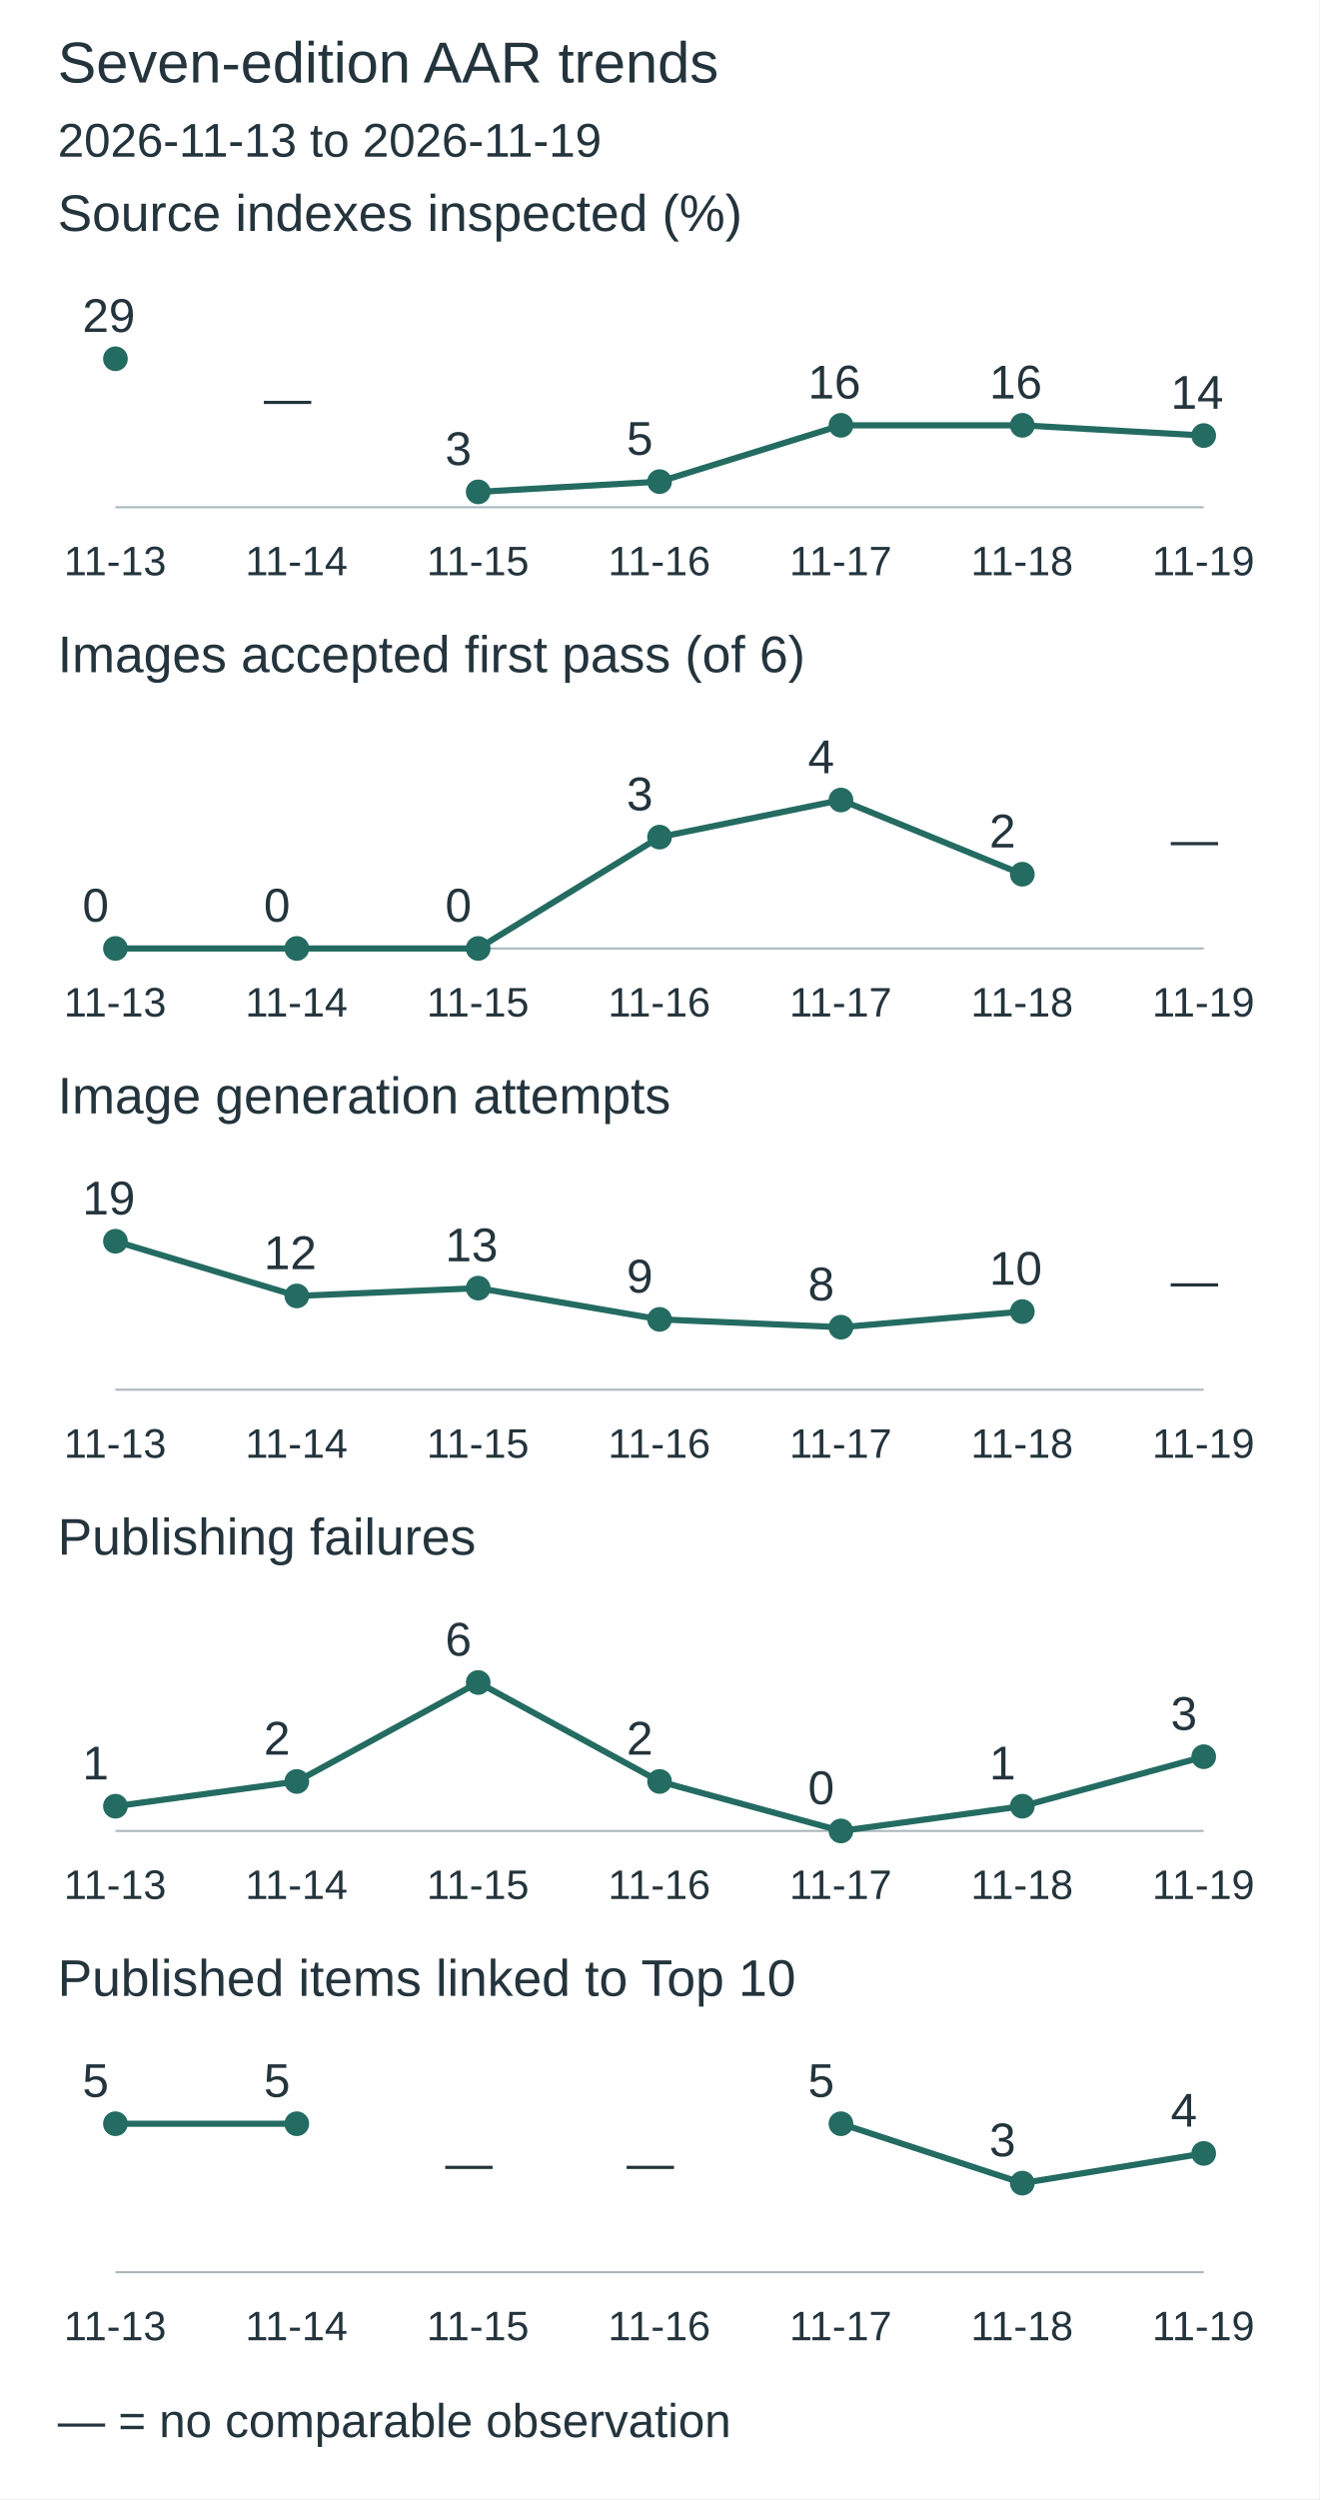
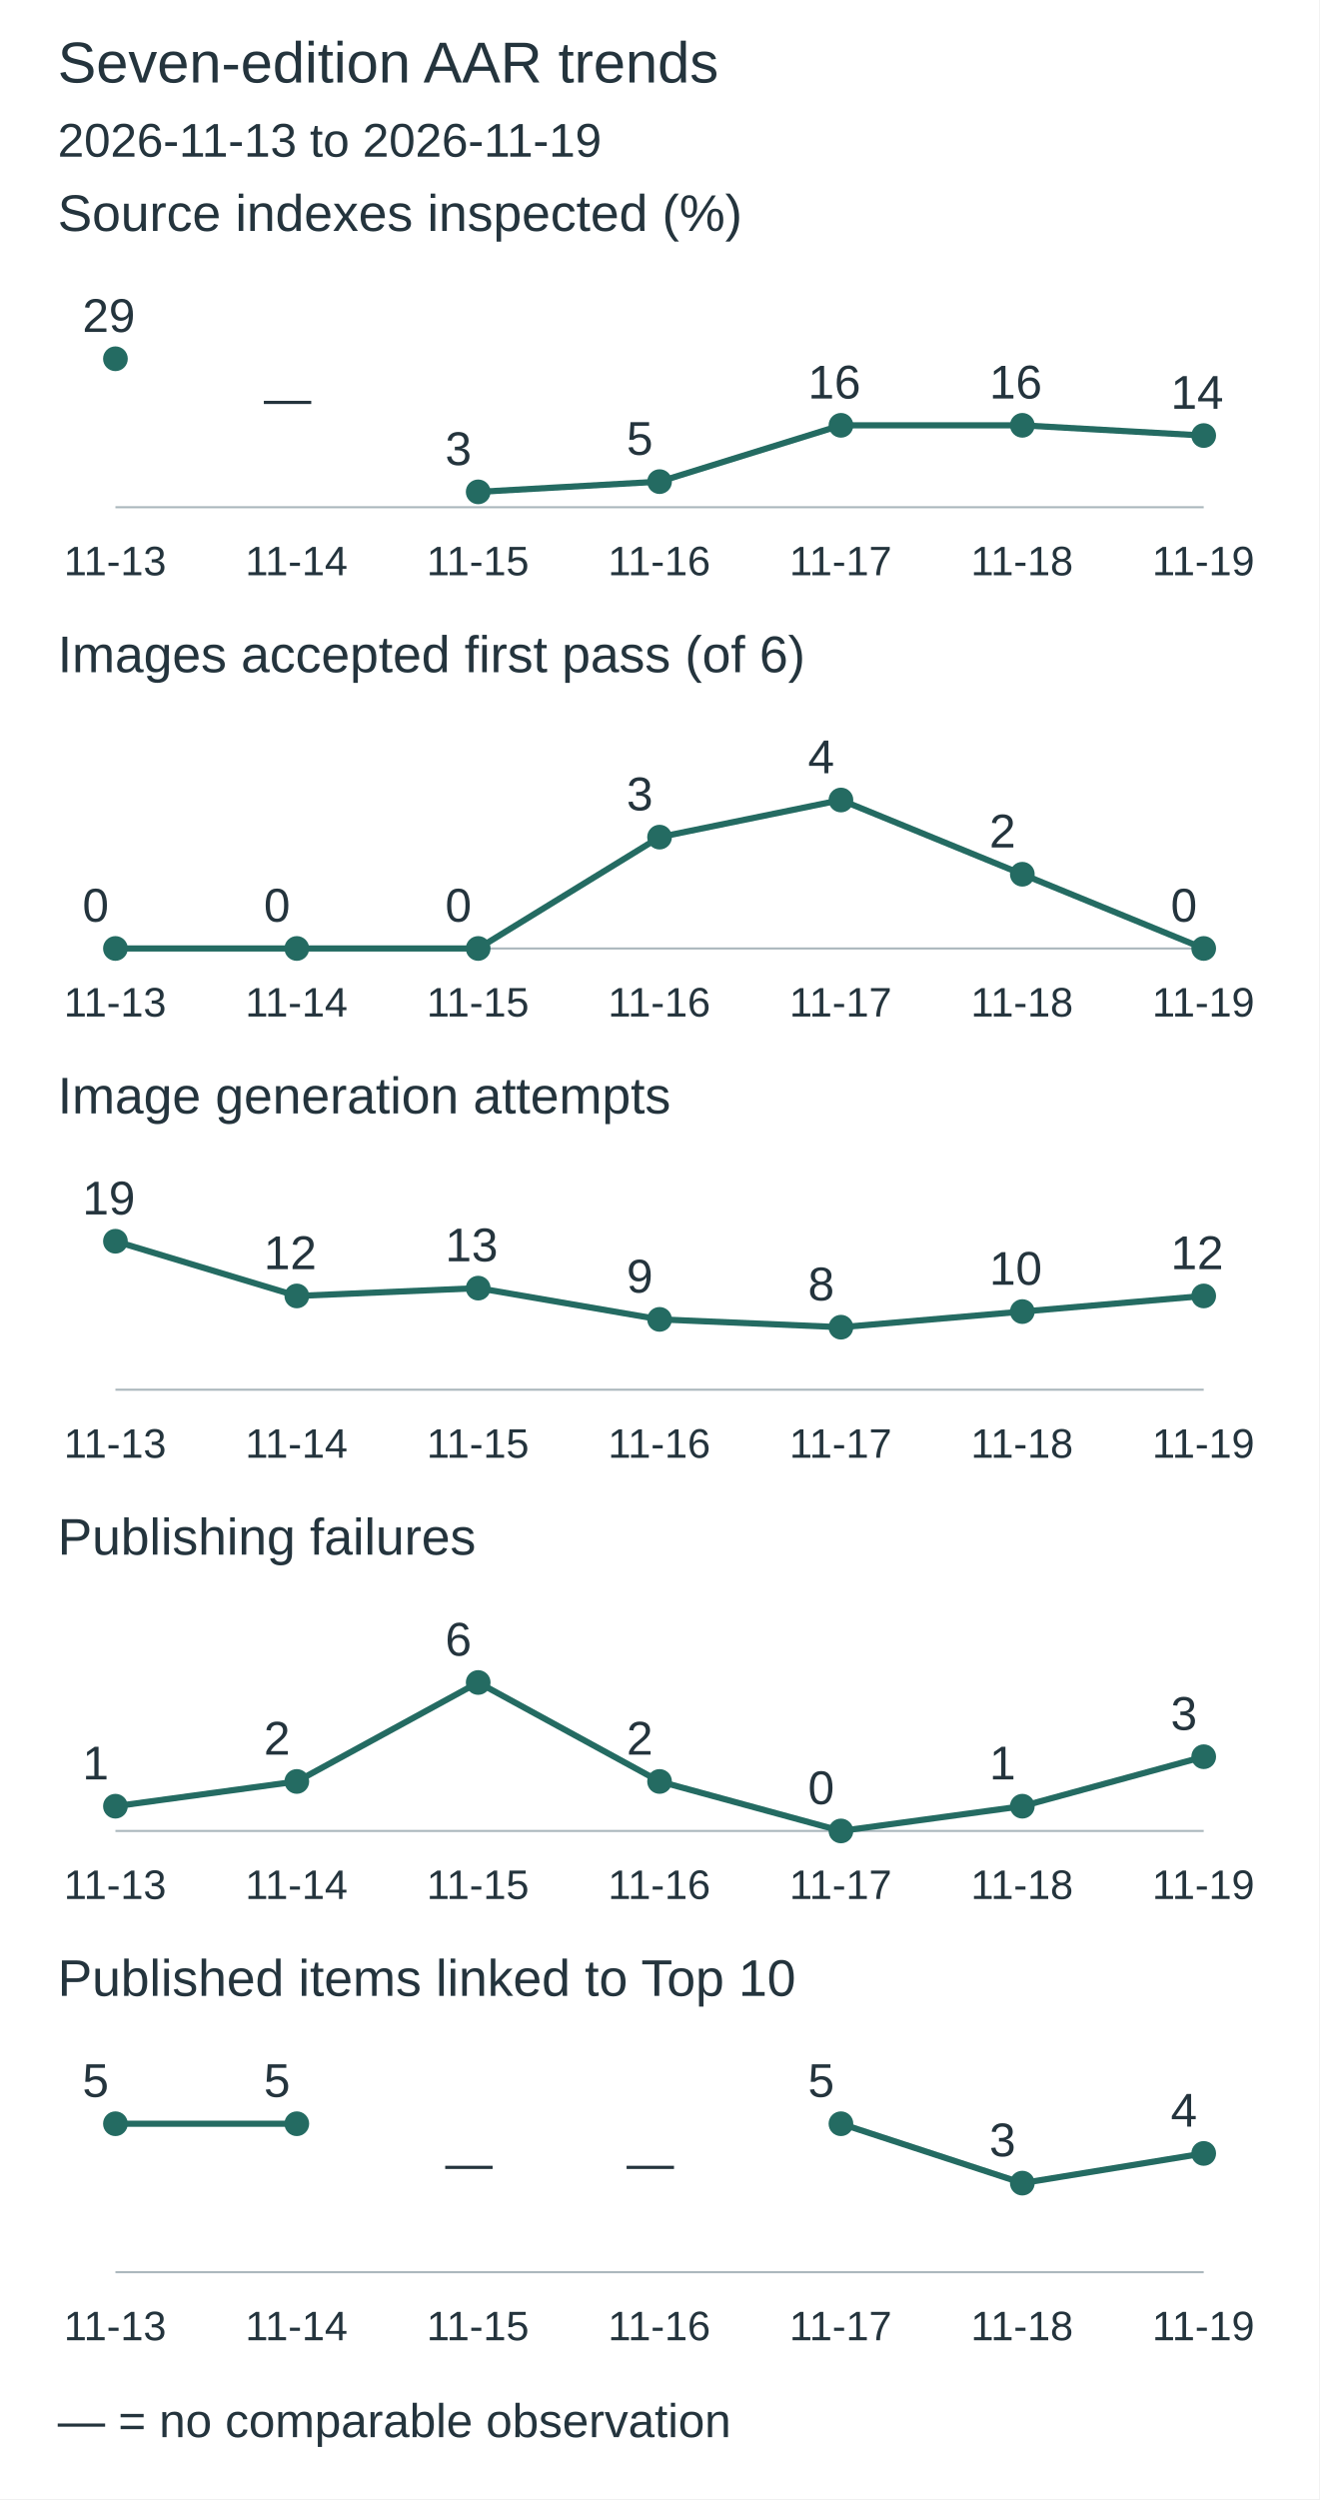
<svg xmlns="http://www.w3.org/2000/svg" width="640" height="1212" viewBox="0 0 640 1212" role="img" aria-label="Seven-edition AAR trends">
  <rect width="640" height="1212" fill="white" />
  <g font-family="Arial,sans-serif" fill="#24343d">
    <text x="28" y="40" font-size="28">Seven-edition AAR trends</text>
    <text x="28" y="76" font-size="23">2026-11-13 to 2026-11-19</text>
    <text x="28" y="112" font-size="25">Source indexes inspected (%)</text>
    <line x1="56" x2="584" y1="246" y2="246" stroke="#aab6bc" />
    <circle cx="56" cy="174" r="6" fill="#246b62" />
    <text x="40" y="161" font-size="23">29</text>
    <text x="31" y="279" font-size="20">11-13</text>
    <text x="128" y="201" font-size="23">—</text>
    <text x="119" y="279" font-size="20">11-14</text>
    <circle cx="232" cy="238.552" r="6" fill="#246b62" />
    <text x="216" y="225.552" font-size="23">3</text>
    <text x="207" y="279" font-size="20">11-15</text>
    <line x1="232" y1="238.552" x2="320" y2="233.586" stroke="#246b62" stroke-width="3" />
    <circle cx="320" cy="233.586" r="6" fill="#246b62" />
    <text x="304" y="220.586" font-size="23">5</text>
    <text x="295" y="279" font-size="20">11-16</text>
    <line x1="320" y1="233.586" x2="408" y2="206.276" stroke="#246b62" stroke-width="3" />
    <circle cx="408" cy="206.276" r="6" fill="#246b62" />
    <text x="392" y="193.276" font-size="23">16</text>
    <text x="383" y="279" font-size="20">11-17</text>
    <line x1="408" y1="206.276" x2="496" y2="206.276" stroke="#246b62" stroke-width="3" />
    <circle cx="496" cy="206.276" r="6" fill="#246b62" />
    <text x="480" y="193.276" font-size="23">16</text>
    <text x="471" y="279" font-size="20">11-18</text>
    <line x1="496" y1="206.276" x2="584" y2="211.241" stroke="#246b62" stroke-width="3" />
    <circle cx="584" cy="211.241" r="6" fill="#246b62" />
    <text x="568" y="198.241" font-size="23">14</text>
    <text x="559" y="279" font-size="20">11-19</text>
    <text x="28" y="326" font-size="25">Images accepted first pass (of 6)</text>
    <line x1="56" x2="584" y1="460" y2="460" stroke="#aab6bc" />
    <circle cx="56" cy="460" r="6" fill="#246b62" />
    <text x="40" y="447" font-size="23">0</text>
    <text x="31" y="493" font-size="20">11-13</text>
    <line x1="56" y1="460" x2="144" y2="460" stroke="#246b62" stroke-width="3" />
    <circle cx="144" cy="460" r="6" fill="#246b62" />
    <text x="128" y="447" font-size="23">0</text>
    <text x="119" y="493" font-size="20">11-14</text>
    <line x1="144" y1="460" x2="232" y2="460" stroke="#246b62" stroke-width="3" />
    <circle cx="232" cy="460" r="6" fill="#246b62" />
    <text x="216" y="447" font-size="23">0</text>
    <text x="207" y="493" font-size="20">11-15</text>
    <line x1="232" y1="460" x2="320" y2="406" stroke="#246b62" stroke-width="3" />
    <circle cx="320" cy="406" r="6" fill="#246b62" />
    <text x="304" y="393" font-size="23">3</text>
    <text x="295" y="493" font-size="20">11-16</text>
    <line x1="320" y1="406" x2="408" y2="388" stroke="#246b62" stroke-width="3" />
    <circle cx="408" cy="388" r="6" fill="#246b62" />
    <text x="392" y="375" font-size="23">4</text>
    <text x="383" y="493" font-size="20">11-17</text>
    <line x1="408" y1="388" x2="496" y2="424" stroke="#246b62" stroke-width="3" />
    <circle cx="496" cy="424" r="6" fill="#246b62" />
    <text x="480" y="411" font-size="23">2</text>
    <text x="471" y="493" font-size="20">11-18</text>
-     <text x="568" y="415" font-size="23">—</text>
+     <line x1="496" y1="424" x2="584" y2="460" stroke="#246b62" stroke-width="3" />
+     <circle cx="584" cy="460" r="6" fill="#246b62" />
+     <text x="568" y="447" font-size="23">0</text>
    <text x="559" y="493" font-size="20">11-19</text>
    <text x="28" y="540" font-size="25">Image generation attempts</text>
    <line x1="56" x2="584" y1="674" y2="674" stroke="#aab6bc" />
    <circle cx="56" cy="602" r="6" fill="#246b62" />
    <text x="40" y="589" font-size="23">19</text>
    <text x="31" y="707" font-size="20">11-13</text>
    <line x1="56" y1="602" x2="144" y2="628.526" stroke="#246b62" stroke-width="3" />
    <circle cx="144" cy="628.526" r="6" fill="#246b62" />
    <text x="128" y="615.526" font-size="23">12</text>
    <text x="119" y="707" font-size="20">11-14</text>
    <line x1="144" y1="628.526" x2="232" y2="624.737" stroke="#246b62" stroke-width="3" />
    <circle cx="232" cy="624.737" r="6" fill="#246b62" />
    <text x="216" y="611.737" font-size="23">13</text>
    <text x="207" y="707" font-size="20">11-15</text>
    <line x1="232" y1="624.737" x2="320" y2="639.895" stroke="#246b62" stroke-width="3" />
    <circle cx="320" cy="639.895" r="6" fill="#246b62" />
    <text x="304" y="626.895" font-size="23">9</text>
    <text x="295" y="707" font-size="20">11-16</text>
    <line x1="320" y1="639.895" x2="408" y2="643.684" stroke="#246b62" stroke-width="3" />
    <circle cx="408" cy="643.684" r="6" fill="#246b62" />
    <text x="392" y="630.684" font-size="23">8</text>
    <text x="383" y="707" font-size="20">11-17</text>
    <line x1="408" y1="643.684" x2="496" y2="636.105" stroke="#246b62" stroke-width="3" />
    <circle cx="496" cy="636.105" r="6" fill="#246b62" />
    <text x="480" y="623.105" font-size="23">10</text>
    <text x="471" y="707" font-size="20">11-18</text>
-     <text x="568" y="629" font-size="23">—</text>
+     <line x1="496" y1="636.105" x2="584" y2="628.526" stroke="#246b62" stroke-width="3" />
+     <circle cx="584" cy="628.526" r="6" fill="#246b62" />
+     <text x="568" y="615.526" font-size="23">12</text>
    <text x="559" y="707" font-size="20">11-19</text>
    <text x="28" y="754" font-size="25">Publishing failures</text>
    <line x1="56" x2="584" y1="888" y2="888" stroke="#aab6bc" />
    <circle cx="56" cy="876" r="6" fill="#246b62" />
    <text x="40" y="863" font-size="23">1</text>
    <text x="31" y="921" font-size="20">11-13</text>
    <line x1="56" y1="876" x2="144" y2="864" stroke="#246b62" stroke-width="3" />
    <circle cx="144" cy="864" r="6" fill="#246b62" />
    <text x="128" y="851" font-size="23">2</text>
    <text x="119" y="921" font-size="20">11-14</text>
    <line x1="144" y1="864" x2="232" y2="816" stroke="#246b62" stroke-width="3" />
    <circle cx="232" cy="816" r="6" fill="#246b62" />
    <text x="216" y="803" font-size="23">6</text>
    <text x="207" y="921" font-size="20">11-15</text>
    <line x1="232" y1="816" x2="320" y2="864" stroke="#246b62" stroke-width="3" />
    <circle cx="320" cy="864" r="6" fill="#246b62" />
    <text x="304" y="851" font-size="23">2</text>
    <text x="295" y="921" font-size="20">11-16</text>
    <line x1="320" y1="864" x2="408" y2="888" stroke="#246b62" stroke-width="3" />
    <circle cx="408" cy="888" r="6" fill="#246b62" />
    <text x="392" y="875" font-size="23">0</text>
    <text x="383" y="921" font-size="20">11-17</text>
    <line x1="408" y1="888" x2="496" y2="876" stroke="#246b62" stroke-width="3" />
    <circle cx="496" cy="876" r="6" fill="#246b62" />
    <text x="480" y="863" font-size="23">1</text>
    <text x="471" y="921" font-size="20">11-18</text>
    <line x1="496" y1="876" x2="584" y2="852" stroke="#246b62" stroke-width="3" />
    <circle cx="584" cy="852" r="6" fill="#246b62" />
    <text x="568" y="839" font-size="23">3</text>
    <text x="559" y="921" font-size="20">11-19</text>
    <text x="28" y="968" font-size="25">Published items linked to Top 10</text>
    <line x1="56" x2="584" y1="1102" y2="1102" stroke="#aab6bc" />
    <circle cx="56" cy="1030" r="6" fill="#246b62" />
    <text x="40" y="1017" font-size="23">5</text>
    <text x="31" y="1135" font-size="20">11-13</text>
    <line x1="56" y1="1030" x2="144" y2="1030" stroke="#246b62" stroke-width="3" />
    <circle cx="144" cy="1030" r="6" fill="#246b62" />
    <text x="128" y="1017" font-size="23">5</text>
    <text x="119" y="1135" font-size="20">11-14</text>
    <text x="216" y="1057" font-size="23">—</text>
    <text x="207" y="1135" font-size="20">11-15</text>
    <text x="304" y="1057" font-size="23">—</text>
    <text x="295" y="1135" font-size="20">11-16</text>
    <circle cx="408" cy="1030" r="6" fill="#246b62" />
    <text x="392" y="1017" font-size="23">5</text>
    <text x="383" y="1135" font-size="20">11-17</text>
    <line x1="408" y1="1030" x2="496" y2="1058.8" stroke="#246b62" stroke-width="3" />
    <circle cx="496" cy="1058.8" r="6" fill="#246b62" />
    <text x="480" y="1045.8" font-size="23">3</text>
    <text x="471" y="1135" font-size="20">11-18</text>
    <line x1="496" y1="1058.8" x2="584" y2="1044.4" stroke="#246b62" stroke-width="3" />
    <circle cx="584" cy="1044.4" r="6" fill="#246b62" />
    <text x="568" y="1031.4" font-size="23">4</text>
    <text x="559" y="1135" font-size="20">11-19</text>
    <text x="28" y="1182" font-size="23">— = no comparable observation</text>
  </g>
</svg>
